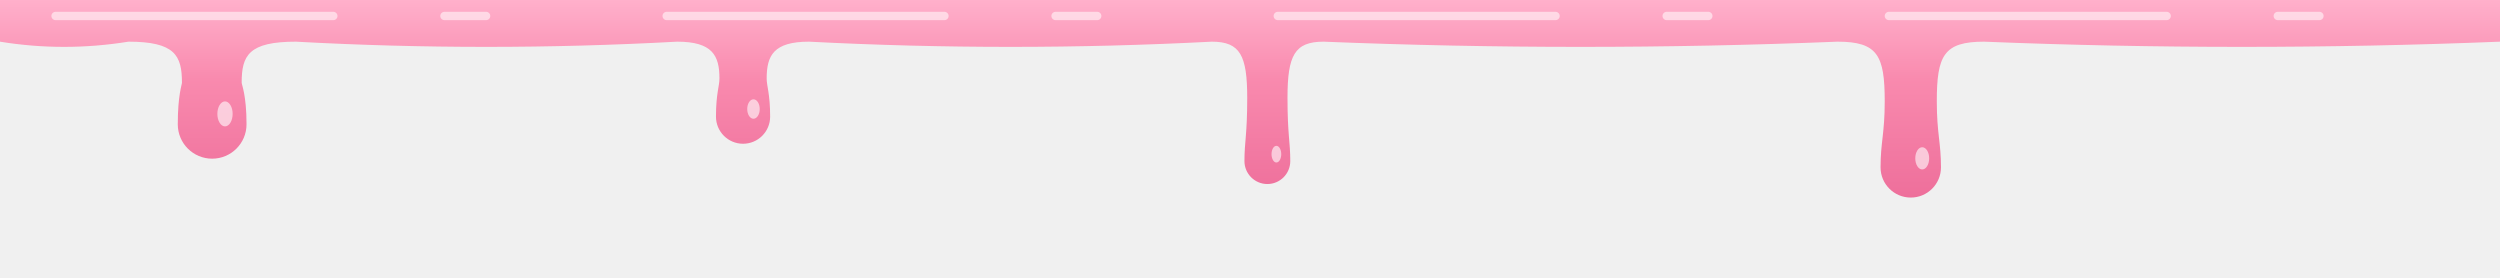
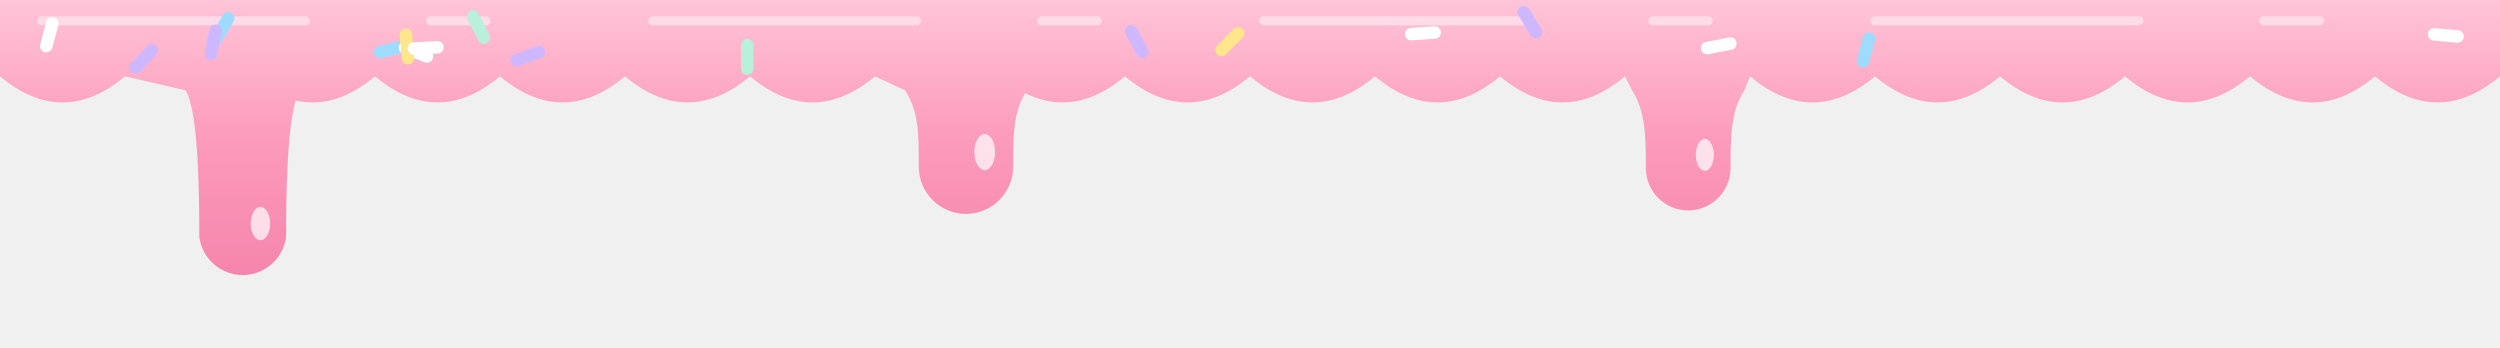
- <svg xmlns="http://www.w3.org/2000/svg" width="360" height="40" viewBox="0 0 360 40">
+ <svg xmlns="http://www.w3.org/2000/svg" width="360" height="50" viewBox="0 0 360 50">
  <defs>
    <linearGradient id="g" x1="0" y1="0" x2="0" y2="1">
-       <stop offset="0" stop-color="#FFB0CB" />
-       <stop offset=".4" stop-color="#F98AAE" />
-       <stop offset="1" stop-color="#EE6F9B" />
+       <stop offset="0" stop-color="#FFC4D8" />
+       <stop offset=".5" stop-color="#FC9BBC" />
+       <stop offset="1" stop-color="#F585AC" />
    </linearGradient>
  </defs>
-   <path d="M0 0 H360 V6 Q322.8 7.5 285.7 6.0 C279.9 6.0 278.9 8.0 278.9 14.6 C278.9 19.2 279.5 20.5 279.5 24.1 A4.3 4.3 0 0 1 270.8 24.1 C270.8 20.5 271.4 19.2 271.4 14.6 C271.4 8.0 270.4 6.0 264.6 6.0 Q227.6 7.5 190.6 6.0 C186.4 6.0 185.4 8.0 185.4 14.1 C185.4 19.4 185.8 20.4 185.8 23.2 A3.3 3.3 0 0 1 179.2 23.2 C179.2 20.4 179.6 19.4 179.6 14.1 C179.6 8.0 178.6 6.0 174.5 6.0 Q145.5 7.5 116.5 6.0 C111.4 6.0 110.4 8.0 110.4 11.3 C110.4 12.4 110.9 13.5 110.9 16.8 A3.9 3.9 0 0 1 103.1 16.8 C103.1 13.5 103.6 12.4 103.6 11.3 C103.6 8.0 102.6 6.0 97.5 6.0 Q70.0 7.5 42.6 6.0 C35.8 6.0 34.8 8.0 34.8 11.9 C34.8 12.2 35.5 13.7 35.5 17.9 A4.9 4.9 0 0 1 25.6 17.9 C25.6 13.7 26.2 12.2 26.2 11.9 C26.2 8.0 25.2 6.0 18.5 6.0 Q9.2 7.5 0 6.0 Z" fill="url(#g)" />
-   <path d="M8 2.3 H352" stroke="#fff" stroke-opacity=".55" stroke-width="1.2" stroke-linecap="round" stroke-dasharray="40 16 6 26" />
-   <ellipse cx="276.8" cy="22.8" rx="1.0" ry="1.6" fill="#fff" opacity=".6" />
-   <ellipse cx="183.8" cy="22.2" rx="0.7" ry="1.2" fill="#fff" opacity=".6" />
-   <ellipse cx="108.5" cy="15.7" rx="0.9" ry="1.4" fill="#fff" opacity=".6" />
-   <ellipse cx="32.4" cy="16.4" rx="1.1" ry="1.8" fill="#fff" opacity=".6" />
+   <path d="M0 0 H360 V11 Q351.0 18.5 342.0 11.0 Q333.0 18.5 324.0 11.0 Q315.0 18.5 306.0 11.0 Q297.0 18.5 288.0 11.0 Q279.0 18.5 270.0 11.0 Q261.0 18.5 252.0 11.0 L251.2 13.0 C249.2 16.0 249.2 19.9 249.2 24.2 A6.1 6.1 0 0 1 237.0 24.2 C237.0 19.9 237.0 16.0 235.0 13.0 L234.0 11.0 Q225.0 18.5 216.0 11.0 Q207.0 18.5 198.0 11.0 Q189.0 18.5 180.0 11.0 Q171.0 18.5 162.0 11.0 Q153.0 18.5 144.0 11.0 L147.9 13.0 C145.9 16.0 145.9 19.2 145.9 24.0 A6.8 6.8 0 0 1 132.3 24.0 C132.3 19.2 132.3 16.0 130.3 13.0 L126.0 11.0 Q117.0 18.5 108.0 11.0 Q99.0 18.5 90.0 11.0 Q81.0 18.5 72.0 11.0 Q63.0 18.5 54.0 11.0 Q45.0 18.5 36.0 11.0 L43.2 13.0 C41.2 16.0 41.2 29.7 41.2 34.1 A6.3 6.3 0 0 1 28.7 34.1 C28.7 29.7 28.7 16.0 26.7 13.0 L18.0 11.0 Q9.0 18.5 0.0 11.0 Z" fill="url(#g)" />
+   <path d="M6 3 H354" stroke="#fff" stroke-opacity=".45" stroke-width="1.3" stroke-linecap="round" stroke-dasharray="38 18 8 24" />
+   <ellipse cx="37.5" cy="32.2" rx="1.4" ry="2.4" fill="#fff" opacity=".7" />
+   <ellipse cx="141.8" cy="21.9" rx="1.5" ry="2.6" fill="#fff" opacity=".7" />
+   <ellipse cx="245.5" cy="22.3" rx="1.3" ry="2.3" fill="#fff" opacity=".7" />
+   <rect x="4.5" y="4.1" width="5.2" height="1.8" rx=".9" fill="#FFFFFF" transform="rotate(105 7.1 5.0)" />
+   <rect x="53.8" y="6.2" width="5.2" height="1.8" rx=".9" fill="#9EDCFF" transform="rotate(166 56.4 7.1)" />
+   <rect x="18.1" y="7.6" width="5.2" height="1.8" rx=".9" fill="#CDB8FF" transform="rotate(133 20.7 8.5)" />
+   <rect x="217.7" y="2.3" width="5.2" height="1.8" rx=".9" fill="#CDB8FF" transform="rotate(59 220.3 3.2)" />
+   <rect x="244.9" y="5.7" width="5.2" height="1.8" rx=".9" fill="#FFFFFF" transform="rotate(169 247.5 6.6)" />
+   <rect x="57.3" y="6.6" width="5.2" height="1.8" rx=".9" fill="#FFFFFF" transform="rotate(22 59.9 7.5)" />
+   <rect x="161.1" y="5.1" width="5.2" height="1.8" rx=".9" fill="#CDB8FF" transform="rotate(62 163.7 6.0)" />
+   <rect x="56.0" y="5.8" width="5.2" height="1.8" rx=".9" fill="#FFE68A" transform="rotate(85 58.6 6.7)" />
+   <rect x="29.4" y="3.2" width="5.2" height="1.8" rx=".9" fill="#9EDCFF" transform="rotate(121 32.0 4.1)" />
+   <rect x="266.1" y="6.3" width="5.2" height="1.8" rx=".9" fill="#9EDCFF" transform="rotate(105 268.7 7.2)" />
+   <rect x="28.1" y="5.2" width="5.2" height="1.8" rx=".9" fill="#CDB8FF" transform="rotate(101 30.7 6.1)" />
+   <rect x="73.4" y="7.2" width="5.2" height="1.8" rx=".9" fill="#CDB8FF" transform="rotate(160 76.0 8.1)" />
+   <rect x="105.0" y="7.3" width="5.2" height="1.8" rx=".9" fill="#B8F0DA" transform="rotate(90 107.6 8.2)" />
+   <rect x="349.6" y="4.2" width="5.2" height="1.8" rx=".9" fill="#FFFFFF" transform="rotate(5 352.2 5.1)" />
+   <rect x="58.7" y="6.0" width="5.2" height="1.8" rx=".9" fill="#FFFFFF" transform="rotate(177 61.3 6.9)" />
+   <rect x="174.5" y="5.1" width="5.2" height="1.8" rx=".9" fill="#FFE68A" transform="rotate(135 177.1 6.0)" />
+   <rect x="202.3" y="3.9" width="5.2" height="1.8" rx=".9" fill="#FFFFFF" transform="rotate(176 204.9 4.8)" />
+   <rect x="66.3" y="3.0" width="5.2" height="1.8" rx=".9" fill="#B8F0DA" transform="rotate(63 68.9 3.9)" />
</svg>
